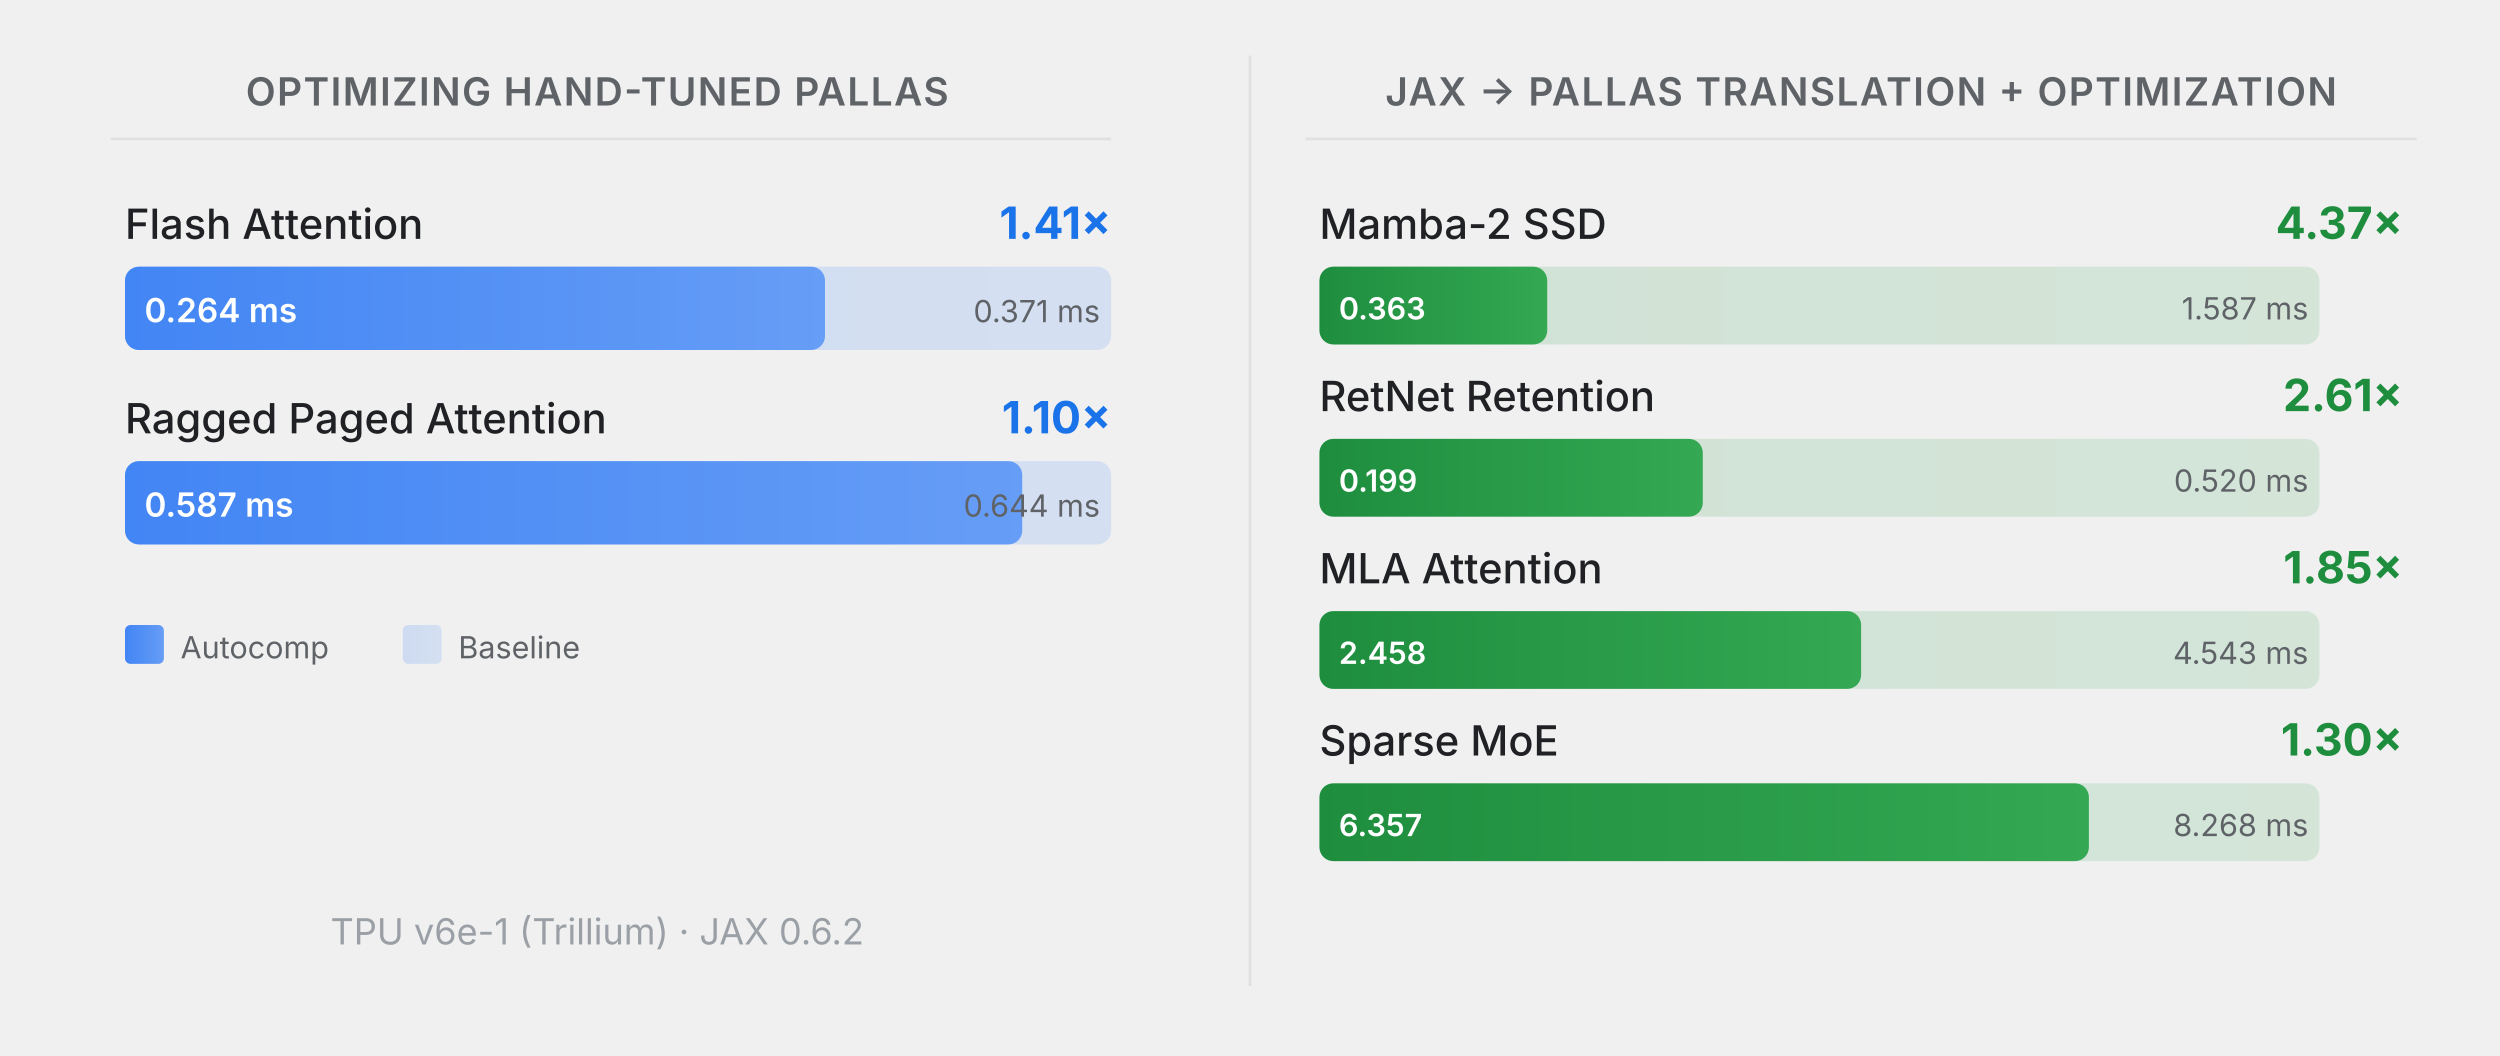
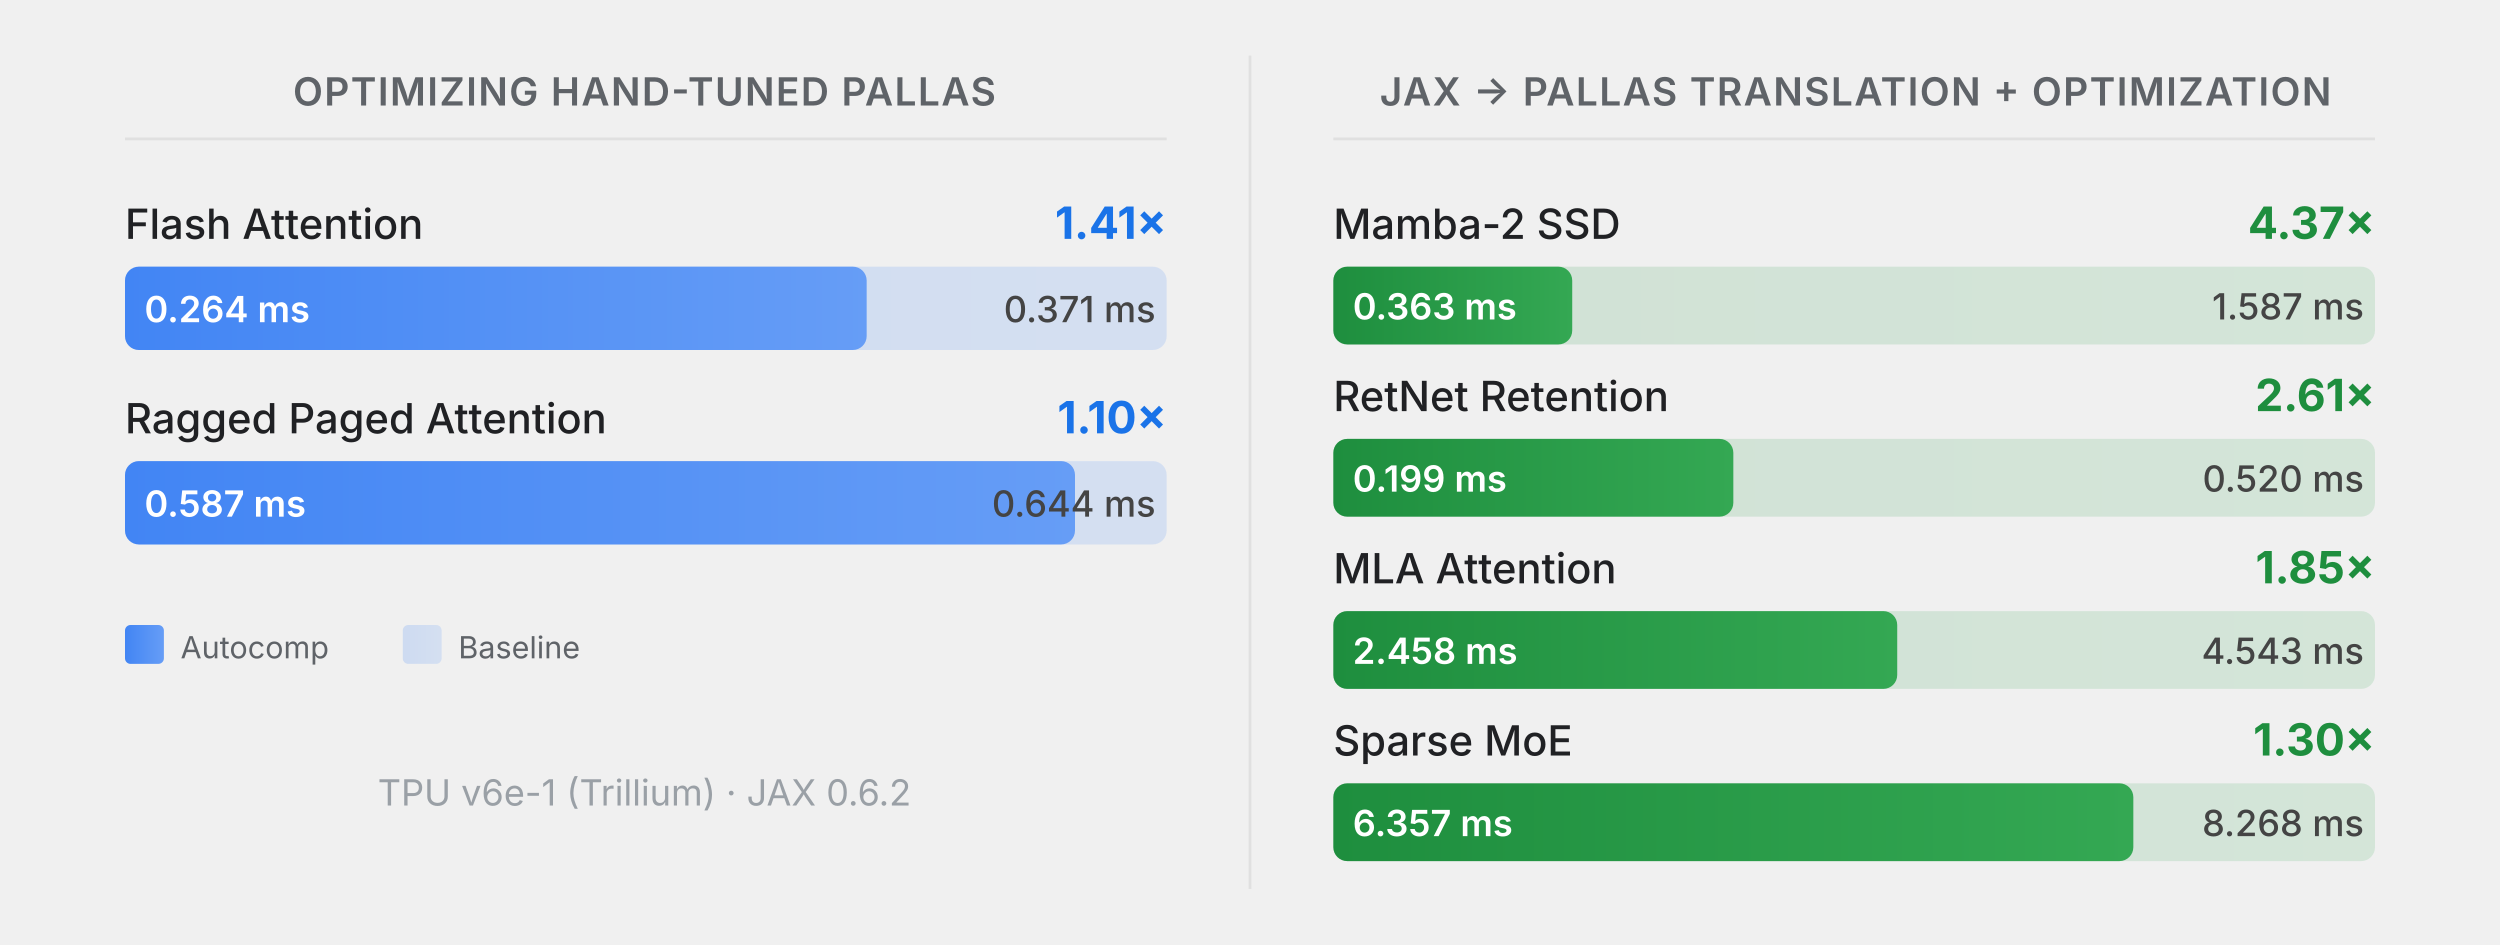
- <svg xmlns="http://www.w3.org/2000/svg" viewBox="0 0 900 380" font-family="Inter, Helvetica Neue, sans-serif">
+ <svg xmlns="http://www.w3.org/2000/svg" viewBox="0 0 900 340" font-family="Inter, Helvetica Neue, sans-serif">
  <defs>
    <linearGradient id="bar-blue" x1="0" y1="0" x2="1" y2="0">
      <stop offset="0%" stop-color="#4285F4" />
      <stop offset="100%" stop-color="#669DF6" />
    </linearGradient>
    <linearGradient id="bar-green" x1="0" y1="0" x2="1" y2="0">
      <stop offset="0%" stop-color="#1e8e3e" />
      <stop offset="100%" stop-color="#34A853" />
    </linearGradient>
  </defs>
-   <rect width="900" height="380" fill="none" />
-   <text x="215" y="38" text-anchor="middle" font-size="14" font-weight="600" fill="#5f6368" letter-spacing="0.5">OPTIMIZING HAND-TUNED PALLAS</text>
-   <line x1="40" y1="50" x2="400" y2="50" stroke="#e0e0e0" stroke-width="1" />
+   <text x="232" y="38" text-anchor="middle" font-size="14" font-weight="600" fill="#5f6368" letter-spacing="0.5">OPTIMIZING HAND-TUNED PALLAS</text>
+   <line x1="45" y1="50" x2="420" y2="50" stroke="#e0e0e0" stroke-width="1" />
  <text x="45" y="86" font-size="15" font-weight="500" fill="#202124">Flash Attention</text>
-   <text x="400" y="86" font-size="16" font-weight="700" fill="#1a73e8" text-anchor="end">1.41×</text>
-   <rect x="45" y="96" width="355" height="30" rx="5" fill="url(#bar-blue)" opacity="0.2" />
-   <rect x="45" y="96" width="252" height="30" rx="5" fill="url(#bar-blue)" />
-   <text x="52" y="116" font-size="12" fill="#fff" font-weight="600">0.264 ms</text>
-   <text x="396" y="116" font-size="11" fill="#5f6368" text-anchor="end">0.371 ms</text>
+   <text x="420" y="86" font-size="16" font-weight="700" fill="#1a73e8" text-anchor="end">1.41×</text>
+   <rect x="45" y="96" width="375" height="30" rx="5" fill="url(#bar-blue)" opacity="0.2" />
+   <rect x="45" y="96" width="267" height="30" rx="5" fill="url(#bar-blue)" />
+   <text x="52" y="116" font-size="13" fill="#fff" font-weight="600">0.264 ms</text>
+   <text x="416" y="116" font-size="13" fill="#444" font-weight="500" text-anchor="end">0.371 ms</text>
  <text x="45" y="156" font-size="15" font-weight="500" fill="#202124">Ragged Paged Attention</text>
-   <text x="400" y="156" font-size="16" font-weight="700" fill="#1a73e8" text-anchor="end">1.10×</text>
-   <rect x="45" y="166" width="355" height="30" rx="5" fill="url(#bar-blue)" opacity="0.2" />
-   <rect x="45" y="166" width="323" height="30" rx="5" fill="url(#bar-blue)" />
-   <text x="52" y="186" font-size="12" fill="#fff" font-weight="600">0.587 ms</text>
-   <text x="396" y="186" font-size="11" fill="#5f6368" text-anchor="end">0.644 ms</text>
+   <text x="420" y="156" font-size="16" font-weight="700" fill="#1a73e8" text-anchor="end">1.10×</text>
+   <rect x="45" y="166" width="375" height="30" rx="5" fill="url(#bar-blue)" opacity="0.2" />
+   <rect x="45" y="166" width="342" height="30" rx="5" fill="url(#bar-blue)" />
+   <text x="52" y="186" font-size="13" fill="#fff" font-weight="600">0.587 ms</text>
+   <text x="416" y="186" font-size="13" fill="#444" font-weight="500" text-anchor="end">0.644 ms</text>
  <g transform="translate(45, 225)">
    <rect x="0" y="0" width="14" height="14" rx="2" fill="url(#bar-blue)" />
    <text x="20" y="12" font-size="11" fill="#5f6368">Autocomp</text>
    <rect x="100" y="0" width="14" height="14" rx="2" fill="url(#bar-blue)" opacity="0.2" />
    <text x="120" y="12" font-size="11" fill="#5f6368">Baseline</text>
  </g>
-   <text x="215" y="340" text-anchor="middle" font-size="13" fill="#9aa0a6">TPU v6e-1 (Trillium) · JAX 0.6.2</text>
-   <line x1="450" y1="20" x2="450" y2="355" stroke="#e0e0e0" stroke-width="1" />
-   <text x="670" y="38" text-anchor="middle" font-size="14" font-weight="600" fill="#5f6368" letter-spacing="0.5">JAX → PALLAS TRANSLATION + OPTIMIZATION</text>
-   <line x1="470" y1="50" x2="870" y2="50" stroke="#e0e0e0" stroke-width="1" />
-   <text x="475" y="86" font-size="15" font-weight="500" fill="#202124">Mamba-2 SSD</text>
-   <text x="865" y="86" font-size="16" font-weight="700" fill="#1e8e3e" text-anchor="end">4.37×</text>
-   <rect x="475" y="96" width="360" height="28" rx="5" fill="url(#bar-green)" opacity="0.15" />
-   <rect x="475" y="96" width="82" height="28" rx="5" fill="url(#bar-green)" />
-   <text x="482" y="115" font-size="11" fill="#fff" font-weight="600">0.363</text>
-   <text x="831" y="115" font-size="11" fill="#5f6368" text-anchor="end">1.587 ms</text>
-   <text x="475" y="148" font-size="15" font-weight="500" fill="#202124">RetNet Retention</text>
-   <text x="865" y="148" font-size="16" font-weight="700" fill="#1e8e3e" text-anchor="end">2.61×</text>
-   <rect x="475" y="158" width="360" height="28" rx="5" fill="url(#bar-green)" opacity="0.15" />
-   <rect x="475" y="158" width="138" height="28" rx="5" fill="url(#bar-green)" />
-   <text x="482" y="177" font-size="11" fill="#fff" font-weight="600">0.199</text>
-   <text x="831" y="177" font-size="11" fill="#5f6368" text-anchor="end">0.520 ms</text>
-   <text x="475" y="210" font-size="15" font-weight="500" fill="#202124">MLA Attention</text>
-   <text x="865" y="210" font-size="16" font-weight="700" fill="#1e8e3e" text-anchor="end">1.85×</text>
-   <rect x="475" y="220" width="360" height="28" rx="5" fill="url(#bar-green)" opacity="0.15" />
-   <rect x="475" y="220" width="195" height="28" rx="5" fill="url(#bar-green)" />
-   <text x="482" y="239" font-size="11" fill="#fff" font-weight="600">2.458</text>
-   <text x="831" y="239" font-size="11" fill="#5f6368" text-anchor="end">4.543 ms</text>
-   <text x="475" y="272" font-size="15" font-weight="500" fill="#202124">Sparse MoE</text>
-   <text x="865" y="272" font-size="16" font-weight="700" fill="#1e8e3e" text-anchor="end">1.30×</text>
-   <rect x="475" y="282" width="360" height="28" rx="5" fill="url(#bar-green)" opacity="0.15" />
-   <rect x="475" y="282" width="277" height="28" rx="5" fill="url(#bar-green)" />
-   <text x="482" y="301" font-size="11" fill="#fff" font-weight="600">6.357</text>
-   <text x="831" y="301" font-size="11" fill="#5f6368" text-anchor="end">8.268 ms</text>
+   <text x="232" y="290" text-anchor="middle" font-size="13" fill="#9aa0a6">TPU v6e-1 (Trillium) · JAX 0.6.2</text>
+   <line x1="450" y1="20" x2="450" y2="320" stroke="#e0e0e0" stroke-width="1" />
+   <text x="668" y="38" text-anchor="middle" font-size="14" font-weight="600" fill="#5f6368" letter-spacing="0.5">JAX → PALLAS TRANSLATION + OPTIMIZATION</text>
+   <line x1="480" y1="50" x2="855" y2="50" stroke="#e0e0e0" stroke-width="1" />
+   <text x="480" y="86" font-size="15" font-weight="500" fill="#202124">Mamba-2 SSD</text>
+   <text x="855" y="86" font-size="16" font-weight="700" fill="#1e8e3e" text-anchor="end">4.37×</text>
+   <rect x="480" y="96" width="375" height="28" rx="5" fill="url(#bar-green)" opacity="0.15" />
+   <rect x="480" y="96" width="86" height="28" rx="5" fill="url(#bar-green)" />
+   <text x="487" y="115" font-size="13" fill="#fff" font-weight="600">0.363 ms</text>
+   <text x="851" y="115" font-size="13" fill="#444" font-weight="500" text-anchor="end">1.587 ms</text>
+   <text x="480" y="148" font-size="15" font-weight="500" fill="#202124">RetNet Retention</text>
+   <text x="855" y="148" font-size="16" font-weight="700" fill="#1e8e3e" text-anchor="end">2.61×</text>
+   <rect x="480" y="158" width="375" height="28" rx="5" fill="url(#bar-green)" opacity="0.15" />
+   <rect x="480" y="158" width="144" height="28" rx="5" fill="url(#bar-green)" />
+   <text x="487" y="177" font-size="13" fill="#fff" font-weight="600">0.199 ms</text>
+   <text x="851" y="177" font-size="13" fill="#444" font-weight="500" text-anchor="end">0.520 ms</text>
+   <text x="480" y="210" font-size="15" font-weight="500" fill="#202124">MLA Attention</text>
+   <text x="855" y="210" font-size="16" font-weight="700" fill="#1e8e3e" text-anchor="end">1.85×</text>
+   <rect x="480" y="220" width="375" height="28" rx="5" fill="url(#bar-green)" opacity="0.15" />
+   <rect x="480" y="220" width="203" height="28" rx="5" fill="url(#bar-green)" />
+   <text x="487" y="239" font-size="13" fill="#fff" font-weight="600">2.458 ms</text>
+   <text x="851" y="239" font-size="13" fill="#444" font-weight="500" text-anchor="end">4.543 ms</text>
+   <text x="480" y="272" font-size="15" font-weight="500" fill="#202124">Sparse MoE</text>
+   <text x="855" y="272" font-size="16" font-weight="700" fill="#1e8e3e" text-anchor="end">1.30×</text>
+   <rect x="480" y="282" width="375" height="28" rx="5" fill="url(#bar-green)" opacity="0.15" />
+   <rect x="480" y="282" width="288" height="28" rx="5" fill="url(#bar-green)" />
+   <text x="487" y="301" font-size="13" fill="#fff" font-weight="600">6.357 ms</text>
+   <text x="851" y="301" font-size="13" fill="#444" font-weight="500" text-anchor="end">8.268 ms</text>
</svg>
